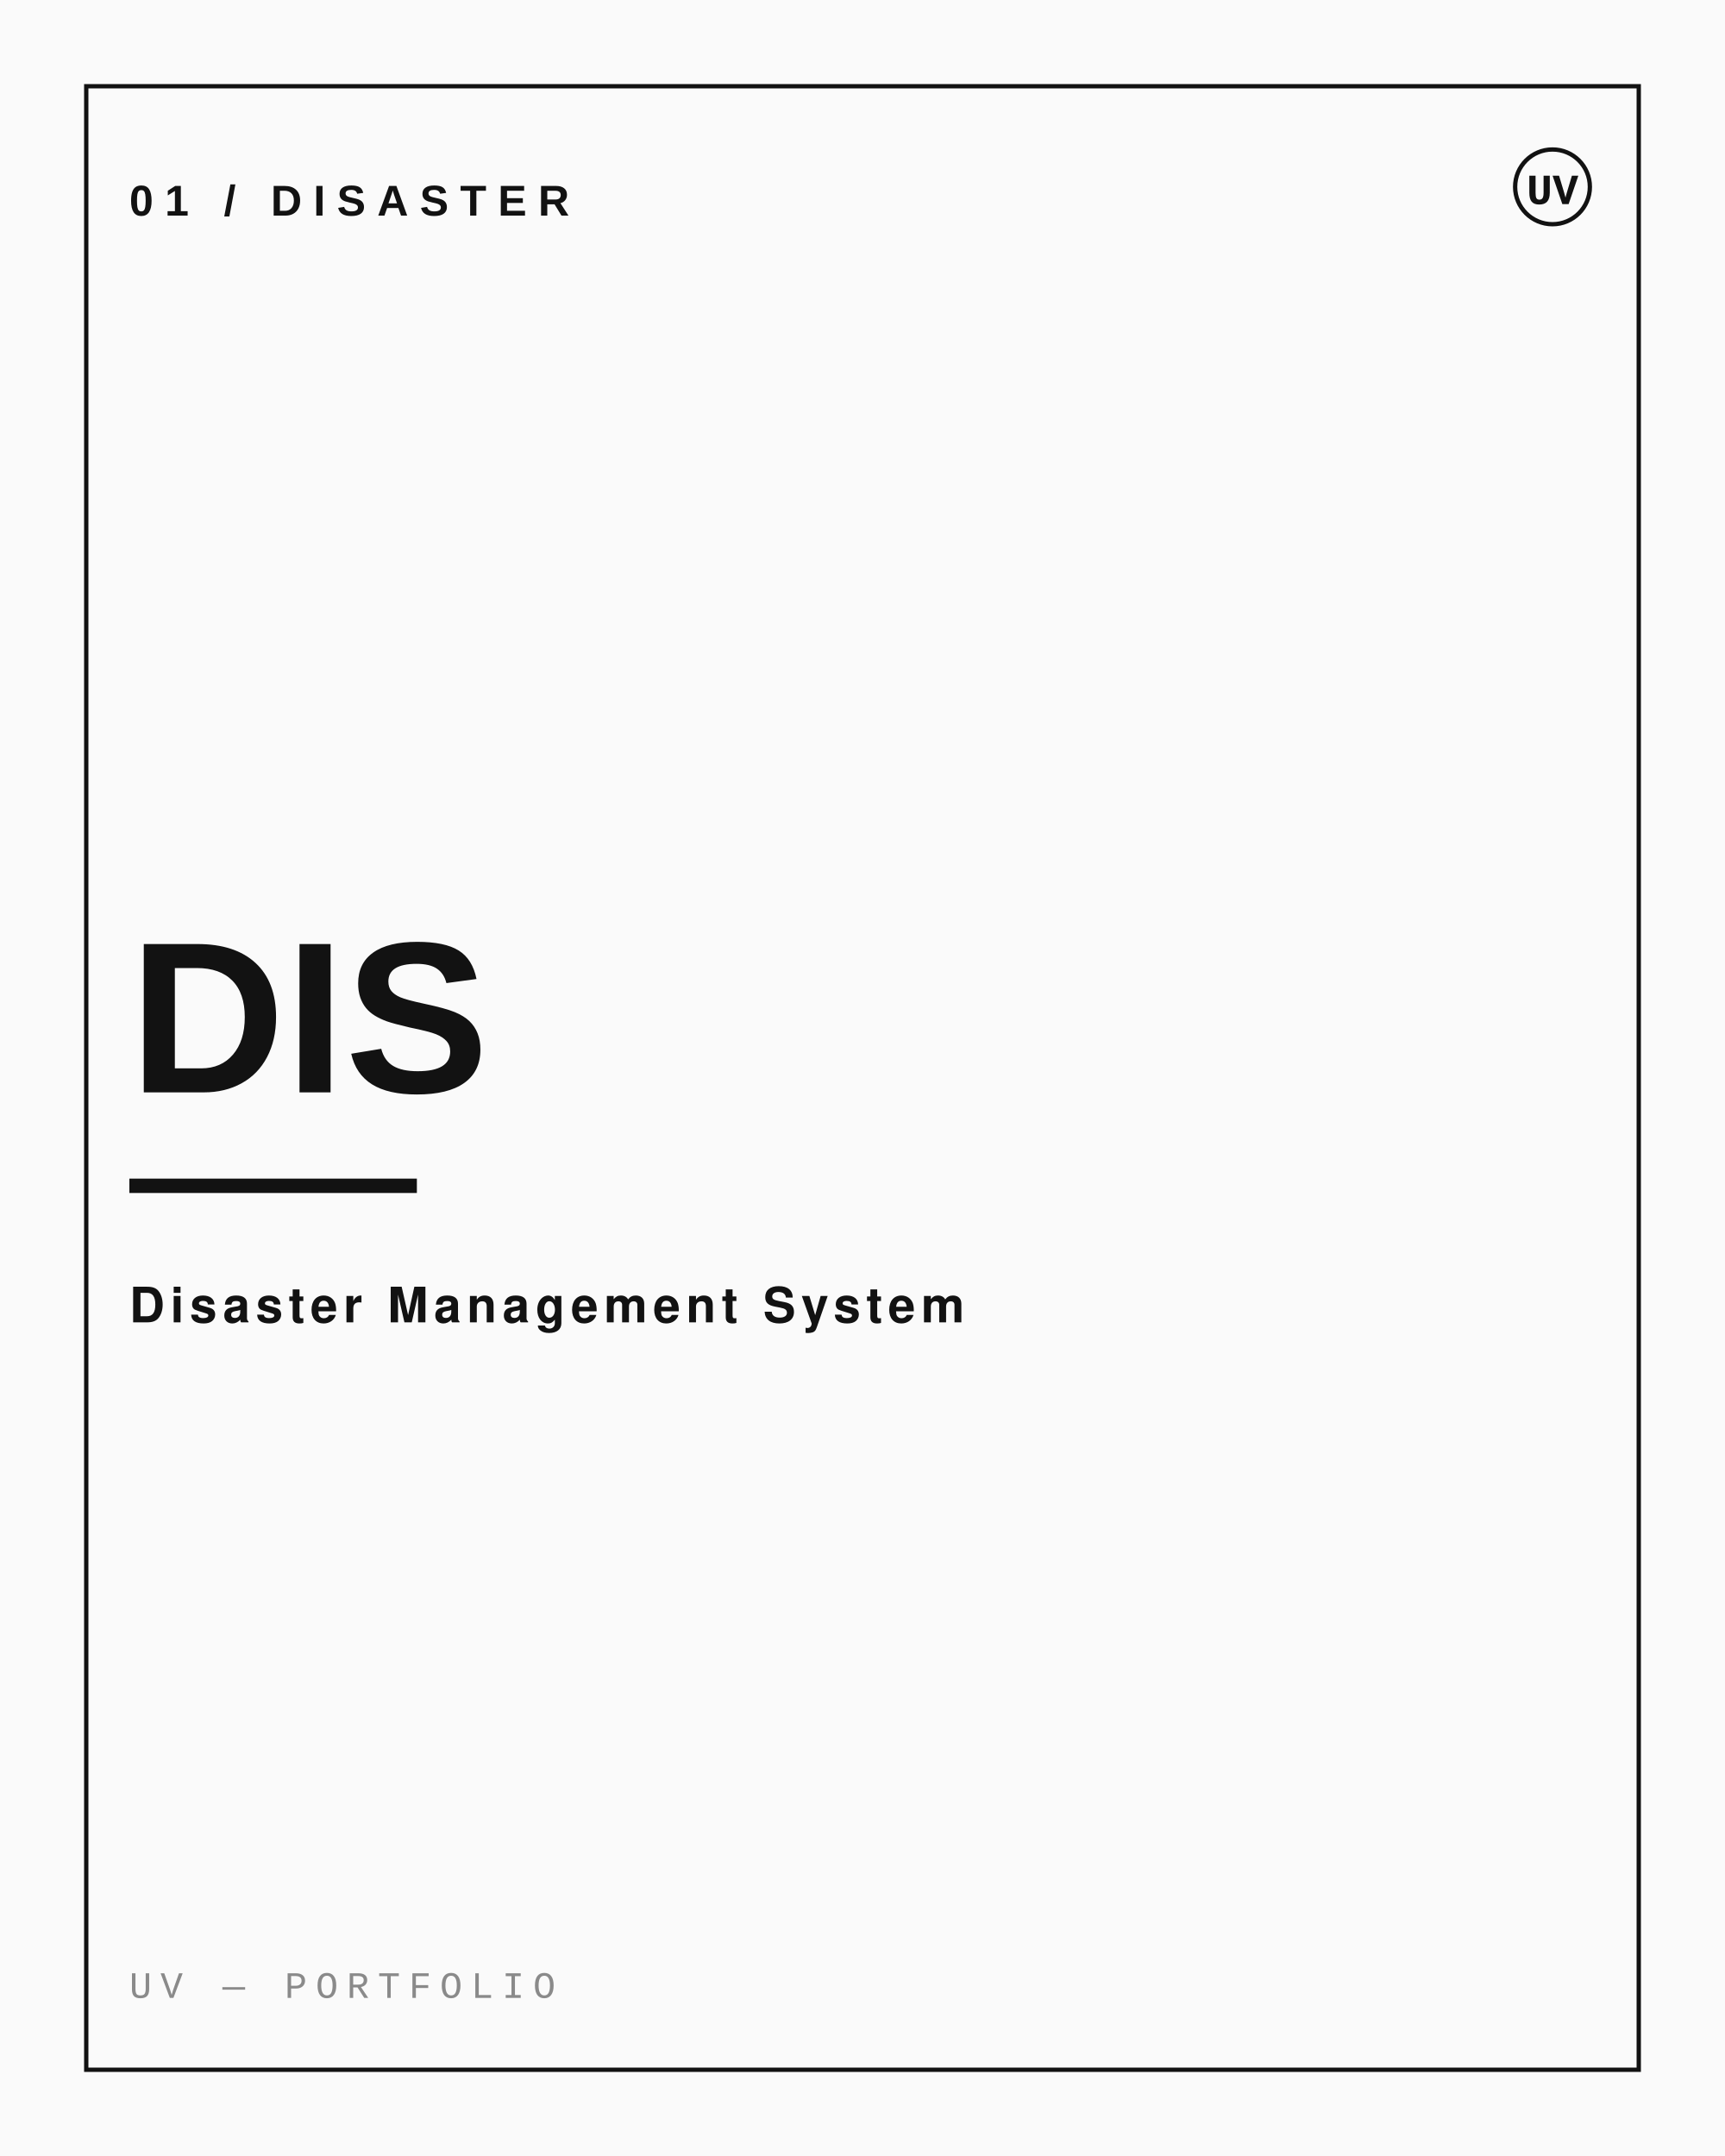
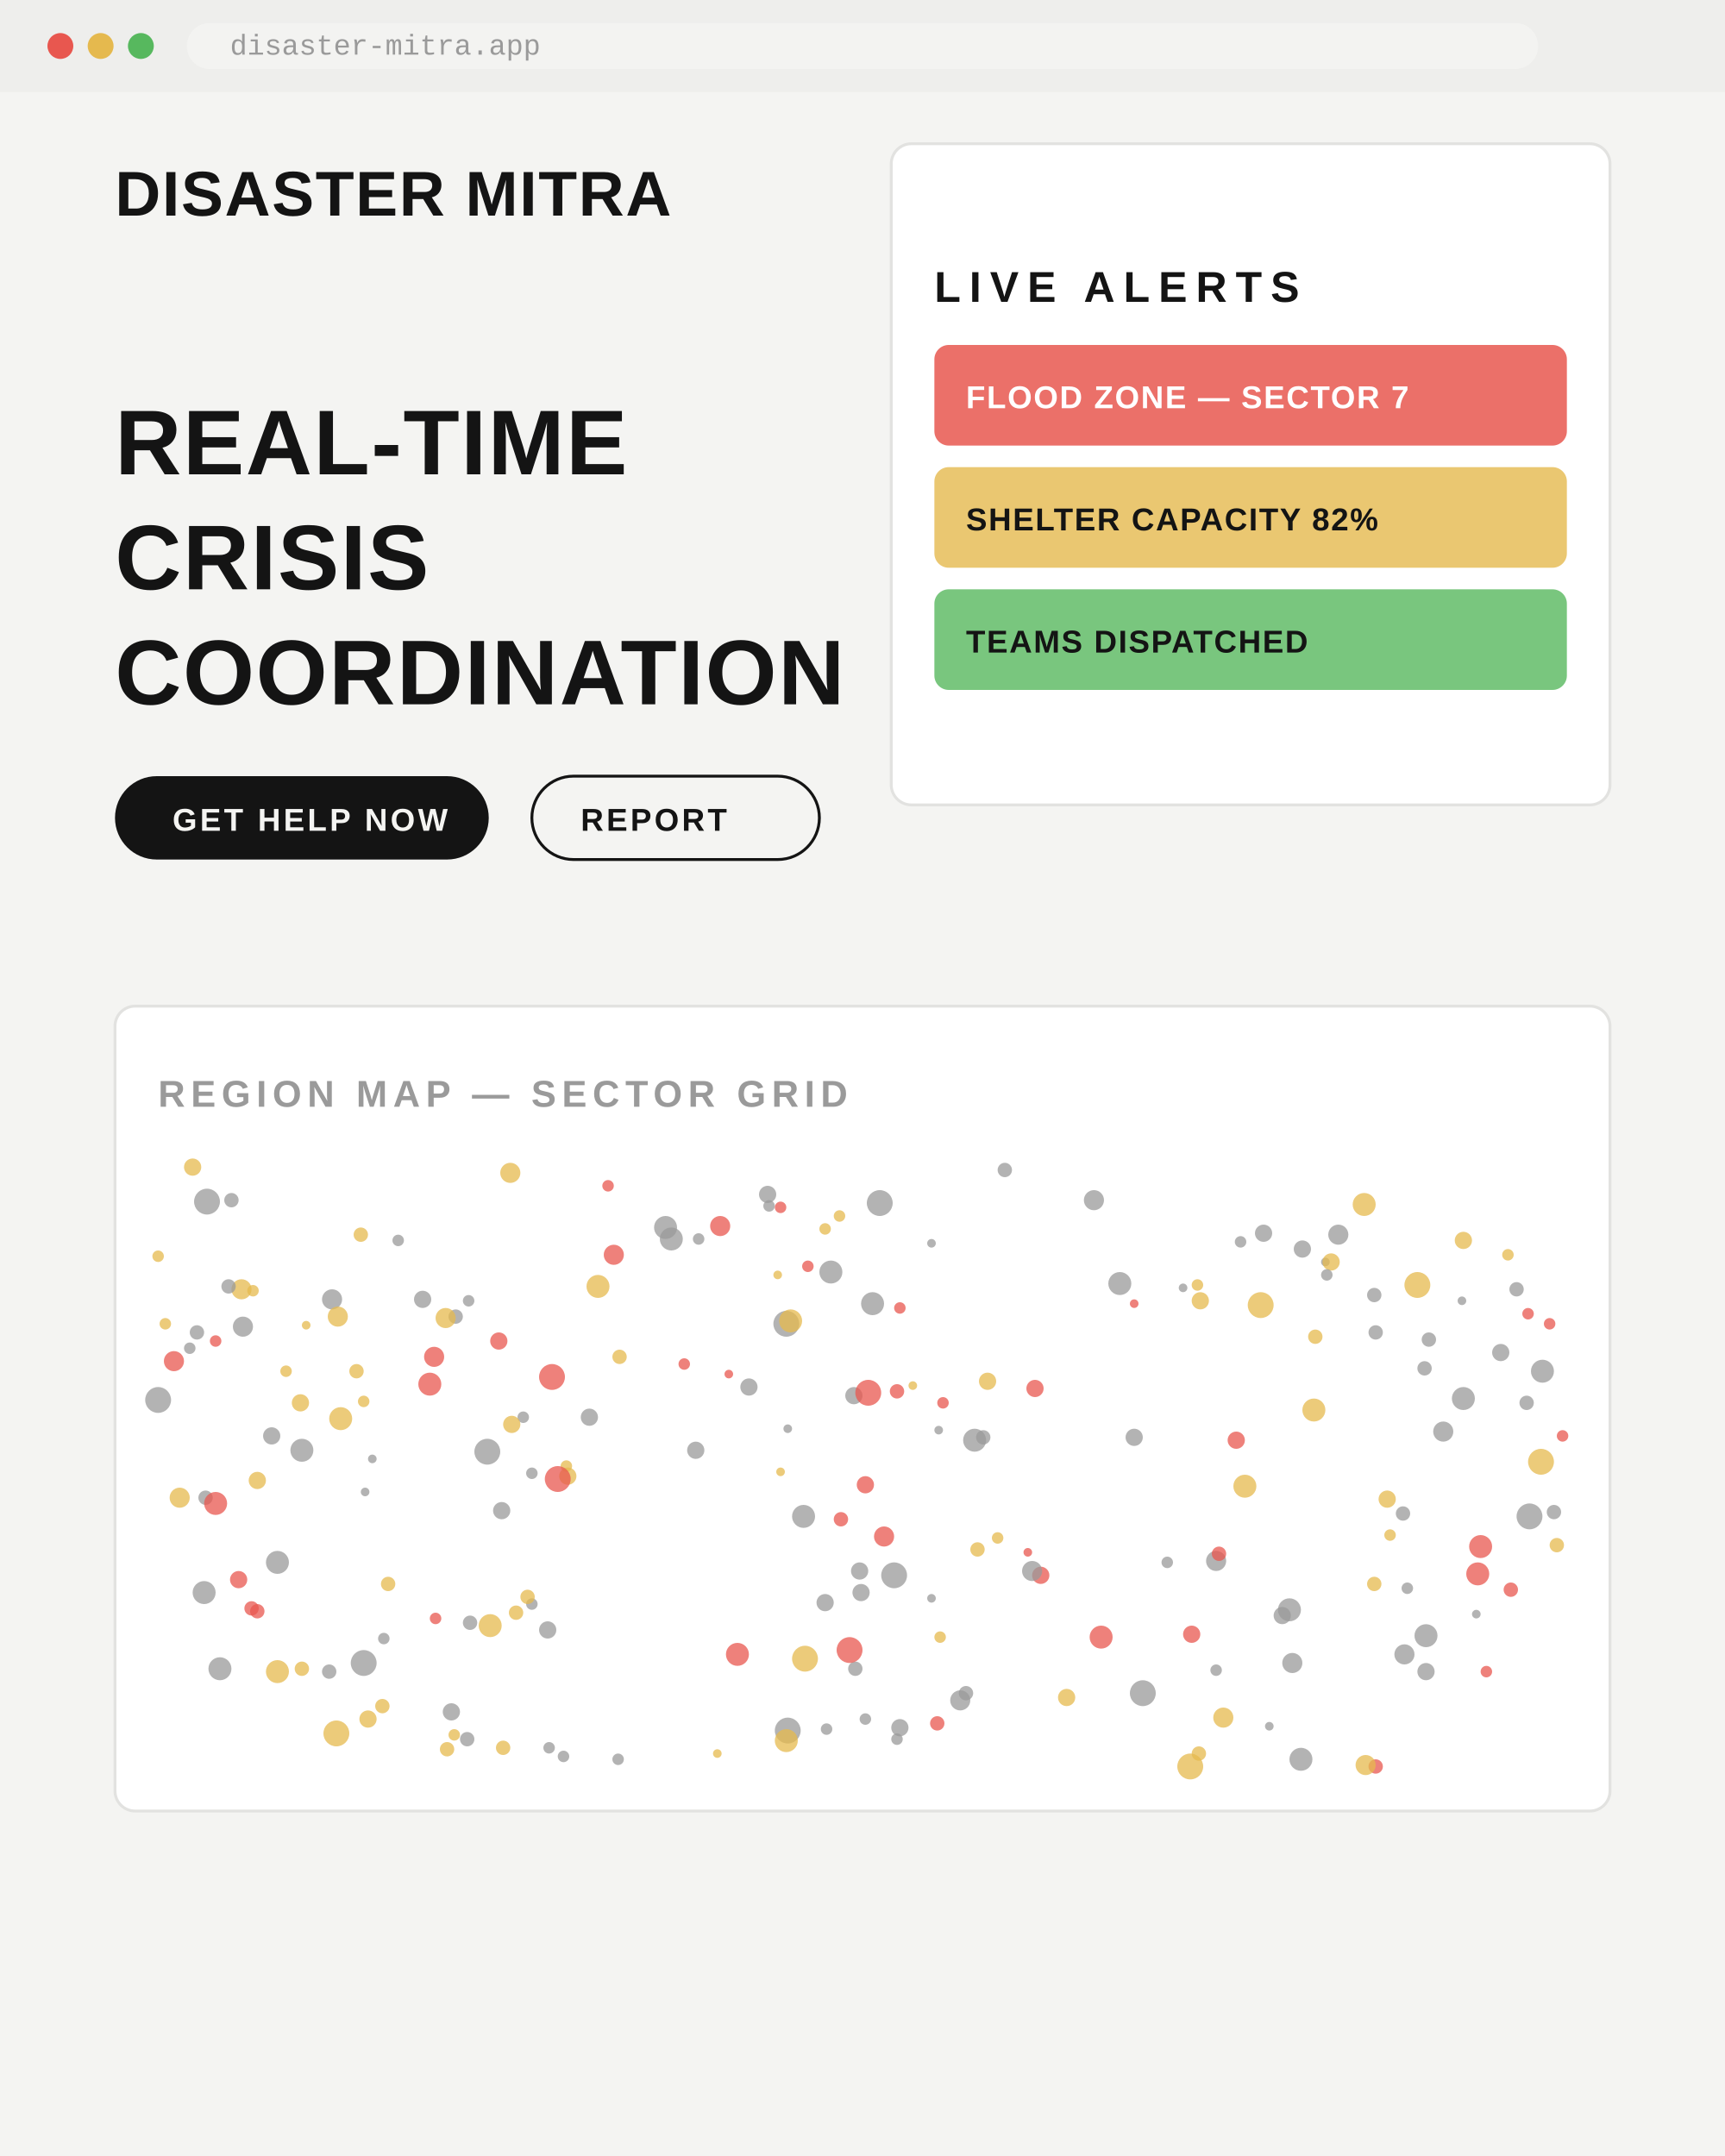
<svg xmlns="http://www.w3.org/2000/svg" width="1200" height="1500" viewBox="0 0 1200 1500">
-   <rect width="1200" height="1500" fill="#FAFAFA" />
-   <rect x="60" y="60" width="1080" height="1380" fill="none" stroke="#121212" stroke-width="3" />
-   <text x="90" y="150" font-family="Arial Black, Arial, sans-serif" font-size="30" font-weight="900" fill="#121212" letter-spacing="8">01 / DISASTER</text>
-   <text x="90" y="760" font-family="Arial Black, Arial, sans-serif" font-size="150" font-weight="900" fill="#121212">DIS</text>
-   <rect x="90" y="820" width="200" height="10" fill="#121212" />
-   <text x="90" y="920" font-family="Helvetica, Arial, sans-serif" font-size="34" font-weight="700" fill="#121212" letter-spacing="4">Disaster Management System</text>
-   <text x="90" y="1390" font-family="Courier New, monospace" font-size="26" fill="#8A8A8A" letter-spacing="6">UV — PORTFOLIO</text>
-   <circle cx="1080" cy="130" r="26" fill="none" stroke="#121212" stroke-width="3" />
-   <text x="1080" y="142" font-family="Courier New, monospace" font-size="30" font-weight="700" fill="#121212" text-anchor="middle">UV</text>
+   <rect width="1200" height="1500" fill="#F4F4F2" />
+   <rect x="0" y="0" width="1200" height="64" fill="#E2E2E0" opacity="0.35" />
+   <circle cx="42" cy="32" r="9" fill="#E8574F" />
+   <circle cx="70" cy="32" r="9" fill="#E5B94E" />
+   <circle cx="98" cy="32" r="9" fill="#57B85E" />
+   <rect x="130" y="16" width="940" height="32" rx="16" fill="#F4F4F2" opacity="0.9" />
+   <text x="160" y="38" font-family="Courier New, monospace" font-size="20" fill="#9A9A9A">disaster-mitra.app</text>
+   <text x="80" y="150" font-family="Arial, sans-serif" font-size="44" font-weight="900" fill="#141414" letter-spacing="1">DISASTER MITRA</text>
+   <rect x="620" y="100" width="500" height="460" rx="14" fill="#FFFFFF" stroke="#E2E2E0" stroke-width="2" />
+   <text x="650" y="210" font-family="Arial, sans-serif" font-size="30" font-weight="700" fill="#141414" letter-spacing="6">LIVE ALERTS</text>
+   <rect x="650" y="240" width="440" height="70" rx="10" fill="#E8574F" opacity="0.85" />
+   <text x="672" y="284" font-family="Arial, sans-serif" font-size="22" font-weight="700" fill="#FFFFFF" letter-spacing="1">FLOOD ZONE — SECTOR 7</text>
+   <rect x="650" y="325" width="440" height="70" rx="10" fill="#E5B94E" opacity="0.8" />
+   <text x="672" y="369" font-family="Arial, sans-serif" font-size="22" font-weight="700" fill="#141414" letter-spacing="1">SHELTER CAPACITY 82%</text>
+   <rect x="650" y="410" width="440" height="70" rx="10" fill="#57B85E" opacity="0.8" />
+   <text x="672" y="454" font-family="Arial, sans-serif" font-size="22" font-weight="700" fill="#141414" letter-spacing="1">TEAMS DISPATCHED</text>
+   <text x="80" y="330" font-family="Arial, sans-serif" font-size="64" font-weight="900" fill="#141414" letter-spacing="1">REAL-TIME</text>
+   <text x="80" y="410" font-family="Arial, sans-serif" font-size="64" font-weight="900" fill="#141414" letter-spacing="1">CRISIS</text>
+   <text x="80" y="490" font-family="Arial, sans-serif" font-size="64" font-weight="900" fill="#141414" letter-spacing="1">COORDINATION</text>
+   <rect x="80" y="540" width="260" height="58" rx="29" fill="#141414" />
+   <text x="120" y="578" font-family="Arial, sans-serif" font-size="22" font-weight="700" fill="#F4F4F2" letter-spacing="2">GET HELP NOW</text>
+   <rect x="370" y="540" width="200" height="58" rx="29" fill="none" stroke="#141414" stroke-width="2" />
+   <text x="404" y="578" font-family="Arial, sans-serif" font-size="22" font-weight="700" fill="#141414" letter-spacing="2">REPORT</text>
+   <rect x="80" y="700" width="1040" height="560" rx="14" fill="#FFFFFF" stroke="#E2E2E0" stroke-width="2" />
+   <text x="110" y="770" font-family="Arial, sans-serif" font-size="26" font-weight="700" fill="#9A9A9A" letter-spacing="4">REGION MAP — SECTOR GRID</text>
+   <circle cx="427" cy="873" r="7" fill="#E8574F" opacity="0.75" />
+   <circle cx="635" cy="964" r="3" fill="#E5B94E" opacity="0.75" />
+   <circle cx="535" cy="839" r="4" fill="#9A9A9A" opacity="0.75" />
+   <circle cx="231" cy="904" r="7" fill="#9A9A9A" opacity="0.75" />
+   <circle cx="499" cy="1220" r="3" fill="#E5B94E" opacity="0.75" />
+   <circle cx="251" cy="859" r="5" fill="#E5B94E" opacity="0.75" />
+   <circle cx="680" cy="1078" r="5" fill="#E5B94E" opacity="0.75" />
+   <circle cx="168" cy="897" r="7" fill="#E5B94E" opacity="0.75" />
+   <circle cx="684" cy="1000" r="5" fill="#9A9A9A" opacity="0.75" />
+   <circle cx="349" cy="1051" r="6" fill="#9A9A9A" opacity="0.75" />
+   <circle cx="392" cy="1222" r="4" fill="#9A9A9A" opacity="0.75" />
+   <circle cx="259" cy="1015" r="3" fill="#9A9A9A" opacity="0.75" />
+   <circle cx="672" cy="1178" r="5" fill="#9A9A9A" opacity="0.75" />
+   <circle cx="678" cy="1002" r="8" fill="#9A9A9A" opacity="0.75" />
+   <circle cx="761" cy="835" r="7" fill="#9A9A9A" opacity="0.75" />
+   <circle cx="915" cy="930" r="5" fill="#E5B94E" opacity="0.75" />
+   <circle cx="562" cy="881" r="4" fill="#E8574F" opacity="0.75" />
+   <circle cx="863" cy="864" r="4" fill="#9A9A9A" opacity="0.75" />
+   <circle cx="189" cy="999" r="6" fill="#9A9A9A" opacity="0.75" />
+   <circle cx="957" cy="927" r="5" fill="#9A9A9A" opacity="0.75" />
+   <circle cx="1049" cy="873" r="4" fill="#E5B94E" opacity="0.75" />
+   <circle cx="585" cy="1057" r="5" fill="#E8574F" opacity="0.75" />
+   <circle cx="521" cy="965" r="6" fill="#9A9A9A" opacity="0.75" />
+   <circle cx="615" cy="1069" r="7" fill="#E8574F" opacity="0.75" />
+   <circle cx="992" cy="1138" r="8" fill="#9A9A9A" opacity="0.75" />
+   <circle cx="501" cy="853" r="7" fill="#E8574F" opacity="0.75" />
+   <circle cx="176" cy="898" r="4" fill="#E5B94E" opacity="0.75" />
+   <circle cx="110" cy="874" r="4" fill="#E5B94E" opacity="0.75" />
+   <circle cx="967" cy="1068" r="4" fill="#E5B94E" opacity="0.75" />
+   <circle cx="467" cy="862" r="8" fill="#9A9A9A" opacity="0.75" />
+   <circle cx="584" cy="846" r="4" fill="#E5B94E" opacity="0.75" />
+   <circle cx="922" cy="878" r="3" fill="#9A9A9A" opacity="0.75" />
+   <circle cx="254" cy="1038" r="3" fill="#9A9A9A" opacity="0.75" />
+   <circle cx="956" cy="1102" r="5" fill="#E5B94E" opacity="0.75" />
+   <circle cx="866" cy="1034" r="8" fill="#E5B94E" opacity="0.75" />
+   <circle cx="905" cy="1224" r="8" fill="#9A9A9A" opacity="0.75" />
+   <circle cx="835" cy="905" r="6" fill="#E5B94E" opacity="0.75" />
+   <circle cx="137" cy="927" r="5" fill="#9A9A9A" opacity="0.75" />
+   <circle cx="548" cy="1204" r="9" fill="#9A9A9A" opacity="0.75" />
+   <circle cx="326" cy="905" r="4" fill="#9A9A9A" opacity="0.75" />
+   <circle cx="992" cy="1163" r="6" fill="#9A9A9A" opacity="0.75" />
+   <circle cx="193" cy="1087" r="8" fill="#9A9A9A" opacity="0.75" />
+   <circle cx="578" cy="885" r="8" fill="#9A9A9A" opacity="0.75" />
+   <circle cx="1062" cy="976" r="5" fill="#9A9A9A" opacity="0.75" />
+   <circle cx="277" cy="863" r="4" fill="#9A9A9A" opacity="0.75" />
+   <circle cx="253" cy="1157" r="9" fill="#9A9A9A" opacity="0.75" />
+   <circle cx="648" cy="865" r="3" fill="#9A9A9A" opacity="0.75" />
+   <circle cx="626" cy="1202" r="6" fill="#9A9A9A" opacity="0.75" />
+   <circle cx="317" cy="916" r="5" fill="#9A9A9A" opacity="0.75" />
+   <circle cx="364" cy="986" r="4" fill="#9A9A9A" opacity="0.75" />
+   <circle cx="559" cy="1055" r="8" fill="#9A9A9A" opacity="0.75" />
+   <circle cx="602" cy="1033" r="6" fill="#E8574F" opacity="0.75" />
+   <circle cx="541" cy="887" r="3" fill="#E5B94E" opacity="0.75" />
+   <circle cx="574" cy="1115" r="6" fill="#9A9A9A" opacity="0.75" />
+   <circle cx="654" cy="1139" r="4" fill="#E5B94E" opacity="0.75" />
+   <circle cx="381" cy="1134" r="6" fill="#9A9A9A" opacity="0.75" />
+   <circle cx="1004" cy="996" r="7" fill="#9A9A9A" opacity="0.75" />
+   <circle cx="789" cy="1000" r="6" fill="#9A9A9A" opacity="0.75" />
+   <circle cx="795" cy="1178" r="9" fill="#9A9A9A" opacity="0.75" />
+   <circle cx="1034" cy="1163" r="4" fill="#E8574F" opacity="0.75" />
+   <circle cx="543" cy="840" r="4" fill="#E8574F" opacity="0.75" />
+   <circle cx="766" cy="1139" r="8" fill="#E8574F" opacity="0.75" />
+   <circle cx="812" cy="1087" r="4" fill="#9A9A9A" opacity="0.75" />
+   <circle cx="325" cy="1210" r="5" fill="#9A9A9A" opacity="0.75" />
+   <circle cx="926" cy="878" r="6" fill="#E5B94E" opacity="0.75" />
+   <circle cx="302" cy="944" r="7" fill="#E8574F" opacity="0.75" />
+   <circle cx="653" cy="995" r="3" fill="#9A9A9A" opacity="0.75" />
+   <circle cx="612" cy="837" r="9" fill="#9A9A9A" opacity="0.75" />
+   <circle cx="213" cy="922" r="3" fill="#E5B94E" opacity="0.75" />
+   <circle cx="237" cy="987" r="8" fill="#E5B94E" opacity="0.75" />
+   <circle cx="256" cy="1196" r="6" fill="#E5B94E" opacity="0.75" />
+   <circle cx="166" cy="1099" r="6" fill="#E8574F" opacity="0.75" />
+   <circle cx="1030" cy="1076" r="8" fill="#E8574F" opacity="0.75" />
+   <circle cx="949" cy="838" r="8" fill="#E5B94E" opacity="0.75" />
+   <circle cx="652" cy="1199" r="5" fill="#E8574F" opacity="0.75" />
+   <circle cx="626" cy="910" r="4" fill="#E8574F" opacity="0.75" />
+   <circle cx="159" cy="895" r="5" fill="#9A9A9A" opacity="0.75" />
+   <circle cx="394" cy="1020" r="4" fill="#E5B94E" opacity="0.75" />
+   <circle cx="355" cy="816" r="7" fill="#E5B94E" opacity="0.75" />
+   <circle cx="575" cy="1203" r="4" fill="#9A9A9A" opacity="0.75" />
+   <circle cx="595" cy="1161" r="5" fill="#9A9A9A" opacity="0.75" />
+   <circle cx="1073" cy="954" r="8" fill="#9A9A9A" opacity="0.75" />
+   <circle cx="507" cy="956" r="3" fill="#E8574F" opacity="0.75" />
+   <circle cx="179" cy="1121" r="5" fill="#E8574F" opacity="0.75" />
+   <circle cx="193" cy="1163" r="8" fill="#E5B94E" opacity="0.75" />
+   <circle cx="347" cy="933" r="6" fill="#E8574F" opacity="0.75" />
+   <circle cx="547" cy="921" r="9" fill="#9A9A9A" opacity="0.75" />
+   <circle cx="350" cy="1216" r="5" fill="#E5B94E" opacity="0.75" />
+   <circle cx="484" cy="1009" r="6" fill="#9A9A9A" opacity="0.75" />
+   <circle cx="115" cy="921" r="4" fill="#E5B94E" opacity="0.75" />
+   <circle cx="132" cy="938" r="4" fill="#9A9A9A" opacity="0.75" />
+   <circle cx="846" cy="1086" r="7" fill="#9A9A9A" opacity="0.75" />
+   <circle cx="430" cy="1224" r="4" fill="#9A9A9A" opacity="0.75" />
+   <circle cx="153" cy="1161" r="8" fill="#9A9A9A" opacity="0.75" />
+   <circle cx="906" cy="869" r="6" fill="#9A9A9A" opacity="0.75" />
+   <circle cx="899" cy="1157" r="7" fill="#9A9A9A" opacity="0.75" />
+   <circle cx="789" cy="907" r="3" fill="#E8574F" opacity="0.75" />
+   <circle cx="463" cy="854" r="8" fill="#9A9A9A" opacity="0.75" />
+   <circle cx="724" cy="1096" r="6" fill="#E8574F" opacity="0.75" />
+   <circle cx="892" cy="1124" r="6" fill="#9A9A9A" opacity="0.75" />
+   <circle cx="175" cy="1119" r="5" fill="#E8574F" opacity="0.75" />
+   <circle cx="370" cy="1116" r="4" fill="#9A9A9A" opacity="0.75" />
+   <circle cx="594" cy="971" r="6" fill="#9A9A9A" opacity="0.75" />
+   <circle cx="715" cy="1080" r="3" fill="#E8574F" opacity="0.75" />
+   <circle cx="359" cy="1122" r="5" fill="#E5B94E" opacity="0.75" />
+   <circle cx="169" cy="923" r="7" fill="#9A9A9A" opacity="0.75" />
+   <circle cx="395" cy="1027" r="6" fill="#E5B94E" opacity="0.75" />
+   <circle cx="986" cy="894" r="9" fill="#E5B94E" opacity="0.75" />
+   <circle cx="560" cy="1154" r="9" fill="#E5B94E" opacity="0.75" />
+   <circle cx="316" cy="1207" r="4" fill="#E5B94E" opacity="0.75" />
+   <circle cx="624" cy="1210" r="4" fill="#9A9A9A" opacity="0.75" />
+   <circle cx="979" cy="1105" r="4" fill="#9A9A9A" opacity="0.75" />
+   <circle cx="134" cy="812" r="6" fill="#E5B94E" opacity="0.75" />
+   <circle cx="248" cy="954" r="5" fill="#E5B94E" opacity="0.75" />
+   <circle cx="846" cy="1162" r="4" fill="#9A9A9A" opacity="0.75" />
+   <circle cx="994" cy="932" r="5" fill="#9A9A9A" opacity="0.75" />
+   <circle cx="687" cy="961" r="6" fill="#E5B94E" opacity="0.75" />
+   <circle cx="210" cy="1161" r="5" fill="#E5B94E" opacity="0.75" />
+   <circle cx="370" cy="1025" r="4" fill="#9A9A9A" opacity="0.75" />
+   <circle cx="977" cy="1151" r="7" fill="#9A9A9A" opacity="0.75" />
+   <circle cx="648" cy="1112" r="3" fill="#9A9A9A" opacity="0.75" />
+   <circle cx="848" cy="1081" r="5" fill="#E8574F" opacity="0.75" />
+   <circle cx="1018" cy="863" r="6" fill="#E5B94E" opacity="0.75" />
+   <circle cx="834" cy="1220" r="5" fill="#E5B94E" opacity="0.75" />
+   <circle cx="656" cy="976" r="4" fill="#E8574F" opacity="0.75" />
+   <circle cx="314" cy="1191" r="6" fill="#9A9A9A" opacity="0.75" />
+   <circle cx="1087" cy="999" r="4" fill="#E8574F" opacity="0.75" />
+   <circle cx="199" cy="954" r="4" fill="#E5B94E" opacity="0.75" />
+   <circle cx="668" cy="1183" r="7" fill="#9A9A9A" opacity="0.75" />
+   <circle cx="624" cy="968" r="5" fill="#E8574F" opacity="0.75" />
+   <circle cx="382" cy="1216" r="4" fill="#9A9A9A" opacity="0.75" />
+   <circle cx="956" cy="901" r="5" fill="#9A9A9A" opacity="0.75" />
+   <circle cx="547" cy="1211" r="8" fill="#E5B94E" opacity="0.75" />
+   <circle cx="142" cy="1108" r="8" fill="#9A9A9A" opacity="0.75" />
+   <circle cx="110" cy="974" r="9" fill="#9A9A9A" opacity="0.75" />
+   <circle cx="1063" cy="914" r="4" fill="#E8574F" opacity="0.75" />
+   <circle cx="622" cy="1096" r="9" fill="#9A9A9A" opacity="0.75" />
+   <circle cx="860" cy="1002" r="6" fill="#E8574F" opacity="0.75" />
+   <circle cx="877" cy="908" r="9" fill="#E5B94E" opacity="0.75" />
+   <circle cx="235" cy="916" r="7" fill="#E5B94E" opacity="0.75" />
+   <circle cx="179" cy="1030" r="6" fill="#E5B94E" opacity="0.75" />
+   <circle cx="699" cy="814" r="5" fill="#9A9A9A" opacity="0.75" />
+   <circle cx="742" cy="1181" r="6" fill="#E5B94E" opacity="0.75" />
+   <circle cx="1051" cy="1106" r="5" fill="#E8574F" opacity="0.75" />
+   <circle cx="598" cy="1093" r="6" fill="#9A9A9A" opacity="0.75" />
+   <circle cx="1017" cy="905" r="3" fill="#9A9A9A" opacity="0.75" />
+   <circle cx="779" cy="893" r="8" fill="#9A9A9A" opacity="0.75" />
+   <circle cx="311" cy="1217" r="5" fill="#E5B94E" opacity="0.75" />
+   <circle cx="327" cy="1129" r="5" fill="#9A9A9A" opacity="0.75" />
+   <circle cx="294" cy="904" r="6" fill="#9A9A9A" opacity="0.75" />
+   <circle cx="253" cy="975" r="4" fill="#E5B94E" opacity="0.75" />
+   <circle cx="161" cy="835" r="5" fill="#9A9A9A" opacity="0.75" />
+   <circle cx="828" cy="1229" r="9" fill="#E5B94E" opacity="0.75" />
+   <circle cx="1027" cy="1123" r="3" fill="#9A9A9A" opacity="0.75" />
+   <circle cx="476" cy="949" r="4" fill="#E8574F" opacity="0.75" />
+   <circle cx="384" cy="958" r="9" fill="#E8574F" opacity="0.75" />
+   <circle cx="1055" cy="897" r="5" fill="#9A9A9A" opacity="0.75" />
+   <circle cx="534" cy="831" r="6" fill="#9A9A9A" opacity="0.75" />
+   <circle cx="299" cy="963" r="8" fill="#E8574F" opacity="0.75" />
+   <circle cx="513" cy="1151" r="8" fill="#E8574F" opacity="0.75" />
+   <circle cx="144" cy="836" r="9" fill="#9A9A9A" opacity="0.75" />
+   <circle cx="991" cy="952" r="5" fill="#9A9A9A" opacity="0.75" />
+   <circle cx="367" cy="1111" r="5" fill="#E5B94E" opacity="0.75" />
+   <circle cx="851" cy="1195" r="7" fill="#E5B94E" opacity="0.75" />
+   <circle cx="339" cy="1010" r="9" fill="#9A9A9A" opacity="0.75" />
+   <circle cx="356" cy="991" r="6" fill="#E5B94E" opacity="0.75" />
+   <circle cx="897" cy="1120" r="8" fill="#9A9A9A" opacity="0.75" />
+   <circle cx="431" cy="944" r="5" fill="#E5B94E" opacity="0.75" />
+   <circle cx="303" cy="1126" r="4" fill="#E8574F" opacity="0.75" />
+   <circle cx="143" cy="1042" r="5" fill="#9A9A9A" opacity="0.75" />
+   <circle cx="1078" cy="921" r="4" fill="#E8574F" opacity="0.75" />
+   <circle cx="599" cy="1108" r="6" fill="#9A9A9A" opacity="0.75" />
+   <circle cx="718" cy="1093" r="7" fill="#9A9A9A" opacity="0.75" />
+   <circle cx="229" cy="1163" r="5" fill="#9A9A9A" opacity="0.75" />
+   <circle cx="833" cy="894" r="4" fill="#E5B94E" opacity="0.75" />
+   <circle cx="976" cy="1053" r="5" fill="#9A9A9A" opacity="0.75" />
+   <circle cx="607" cy="907" r="8" fill="#9A9A9A" opacity="0.75" />
+   <circle cx="210" cy="1009" r="8" fill="#9A9A9A" opacity="0.75" />
+   <circle cx="150" cy="933" r="4" fill="#E8574F" opacity="0.75" />
+   <circle cx="1064" cy="1055" r="9" fill="#9A9A9A" opacity="0.75" />
+   <circle cx="550" cy="919" r="8" fill="#E5B94E" opacity="0.75" />
+   <circle cx="694" cy="1070" r="4" fill="#E5B94E" opacity="0.75" />
+   <circle cx="310" cy="917" r="7" fill="#E5B94E" opacity="0.75" />
+   <circle cx="121" cy="947" r="7" fill="#E8574F" opacity="0.75" />
+   <circle cx="416" cy="895" r="8" fill="#E5B94E" opacity="0.75" />
+   <circle cx="209" cy="976" r="6" fill="#E5B94E" opacity="0.75" />
+   <circle cx="270" cy="1102" r="5" fill="#E5B94E" opacity="0.75" />
+   <circle cx="1044" cy="941" r="6" fill="#9A9A9A" opacity="0.75" />
+   <circle cx="957" cy="1229" r="5" fill="#E8574F" opacity="0.75" />
+   <circle cx="823" cy="896" r="3" fill="#9A9A9A" opacity="0.75" />
+   <circle cx="914" cy="981" r="8" fill="#E5B94E" opacity="0.75" />
+   <circle cx="125" cy="1042" r="7" fill="#E5B94E" opacity="0.75" />
+   <circle cx="720" cy="966" r="6" fill="#E8574F" opacity="0.75" />
+   <circle cx="388" cy="1029" r="9" fill="#E8574F" opacity="0.75" />
+   <circle cx="591" cy="1148" r="9" fill="#E8574F" opacity="0.75" />
+   <circle cx="234" cy="1206" r="9" fill="#E5B94E" opacity="0.75" />
+   <circle cx="1018" cy="973" r="8" fill="#9A9A9A" opacity="0.75" />
+   <circle cx="267" cy="1140" r="4" fill="#9A9A9A" opacity="0.75" />
+   <circle cx="923" cy="887" r="4" fill="#9A9A9A" opacity="0.75" />
+   <circle cx="486" cy="862" r="4" fill="#9A9A9A" opacity="0.75" />
+   <circle cx="150" cy="1046" r="8" fill="#E8574F" opacity="0.75" />
+   <circle cx="931" cy="859" r="7" fill="#9A9A9A" opacity="0.75" />
+   <circle cx="410" cy="986" r="6" fill="#9A9A9A" opacity="0.75" />
+   <circle cx="548" cy="994" r="3" fill="#9A9A9A" opacity="0.75" />
+   <circle cx="341" cy="1131" r="8" fill="#E5B94E" opacity="0.75" />
+   <circle cx="574" cy="855" r="4" fill="#E5B94E" opacity="0.75" />
+   <circle cx="543" cy="1024" r="3" fill="#E5B94E" opacity="0.75" />
+   <circle cx="829" cy="1137" r="6" fill="#E8574F" opacity="0.75" />
+   <circle cx="604" cy="969" r="9" fill="#E8574F" opacity="0.75" />
+   <circle cx="950" cy="1228" r="7" fill="#E5B94E" opacity="0.75" />
+   <circle cx="1072" cy="1017" r="9" fill="#E5B94E" opacity="0.75" />
+   <circle cx="883" cy="1201" r="3" fill="#9A9A9A" opacity="0.75" />
+   <circle cx="266" cy="1187" r="5" fill="#E5B94E" opacity="0.75" />
+   <circle cx="602" cy="1196" r="4" fill="#9A9A9A" opacity="0.75" />
+   <circle cx="423" cy="825" r="4" fill="#E8574F" opacity="0.75" />
+   <circle cx="1028" cy="1095" r="8" fill="#E8574F" opacity="0.75" />
+   <circle cx="879" cy="858" r="6" fill="#9A9A9A" opacity="0.75" />
+   <circle cx="965" cy="1043" r="6" fill="#E5B94E" opacity="0.75" />
+   <circle cx="1083" cy="1075" r="5" fill="#E5B94E" opacity="0.75" />
+   <circle cx="1081" cy="1052" r="5" fill="#9A9A9A" opacity="0.75" />
</svg>
